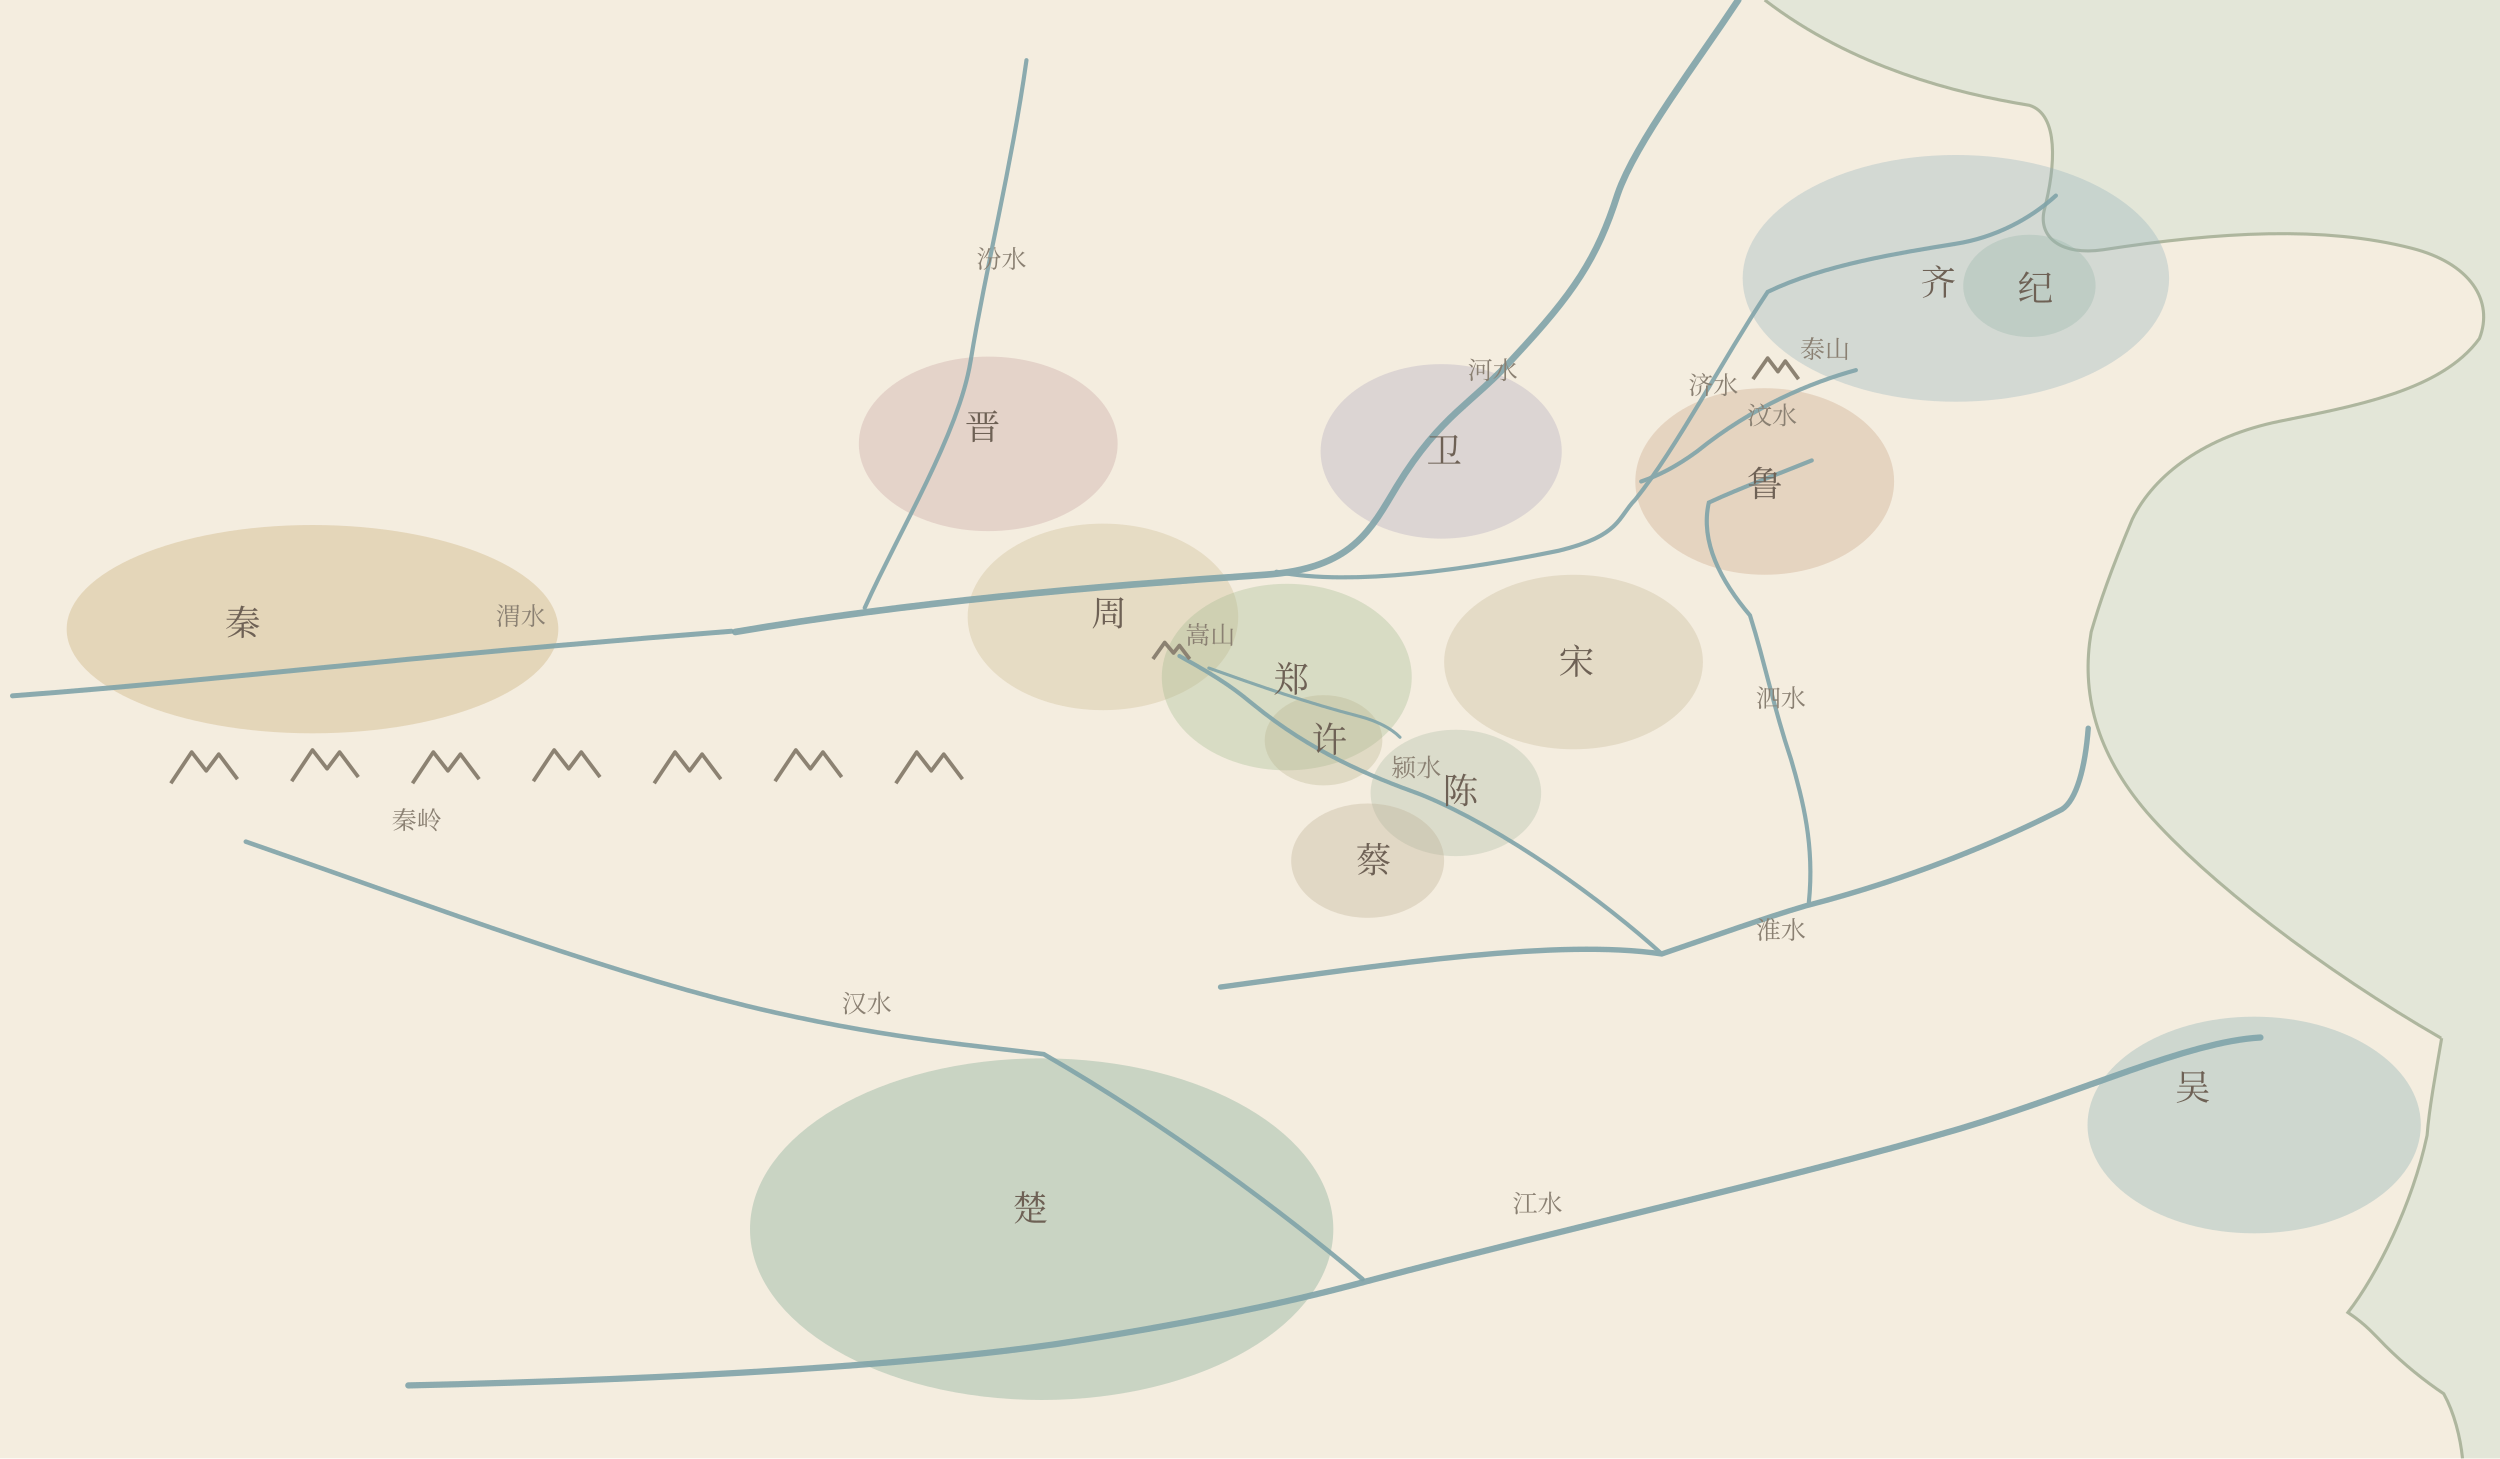
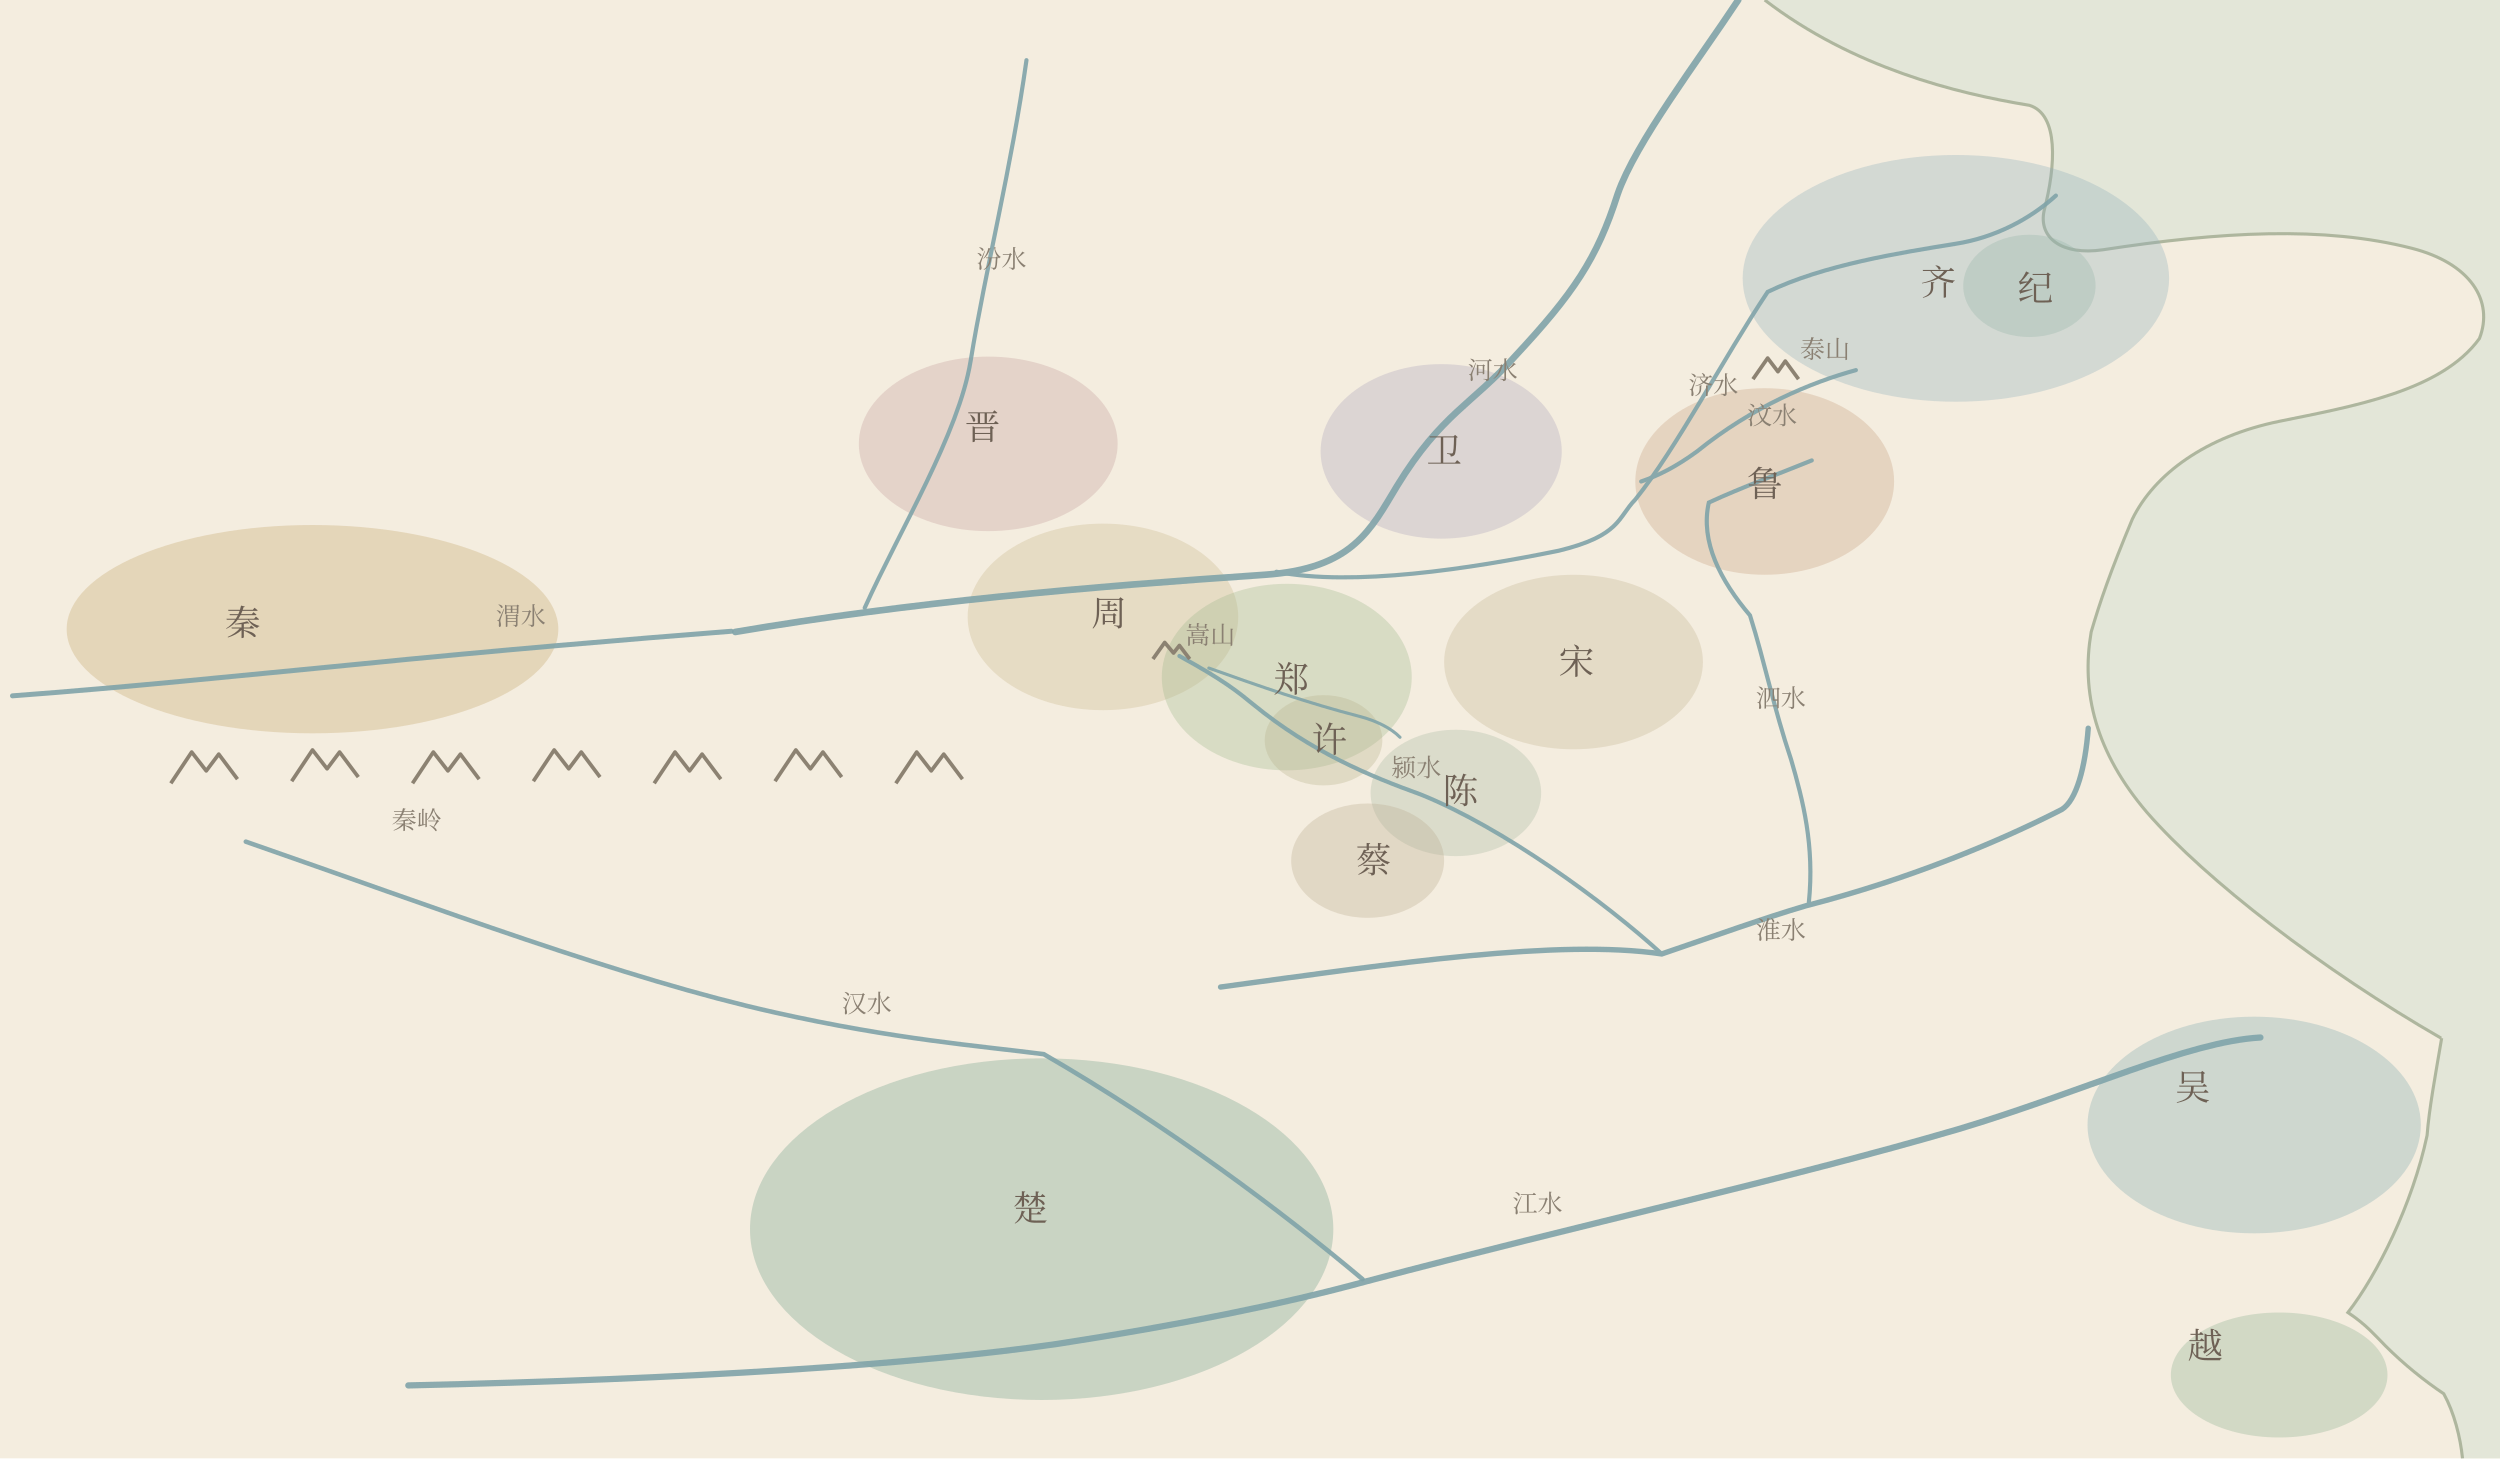
<svg xmlns="http://www.w3.org/2000/svg" viewBox="0 0 1200 700" role="img" aria-label="春秋早期黄淮下游示意底图">
  <rect width="1200" height="700" fill="#F4EDDF" />
  <g id="layer-sea" transform="matrix(0.7058824,0,0,0.7222222,352.9412,0)">
    <path fill="#E3E6D8" vector-effect="non-scaling-stroke" d="M700 0 C760 45 830 62 880 70 C900 76 898 110 890 140 C886 158 902 170 930 166 C1010 154 1080 150 1140 165 C1180 175 1196 200 1186 225 C1160 260 1100 270 1050 280 C1000 290 965 315 950 345 C935 380 928 400 922 420 C915 460 925 500 960 540 C1000 585 1080 645 1160 690 L1200 700 L1200 0 Z" />
    <path fill="none" stroke="#AEB69E" stroke-width="1.5" vector-effect="non-scaling-stroke" d="M700 0 C760 45 830 62 880 70 C900 76 898 110 890 140 C886 158 902 170 930 166 C1010 154 1080 150 1140 165 C1180 175 1196 200 1186 225 C1160 260 1100 270 1050 280 C1000 290 965 315 950 345 C935 380 928 400 922 420 C915 460 925 500 960 540 C1000 585 1080 645 1160 690" />
  </g>
  <g id="layer-states" fill-opacity="0.32" stroke="none" transform="matrix(0.7058824,0,0,0.7222222,352.9412,0)">
    <ellipse data-state="周" cx="250" cy="410" rx="92" ry="62" fill="#C9B78A" />
    <ellipse data-state="卫" cx="480" cy="300" rx="82" ry="58" fill="#A9A0B8" />
    <ellipse data-state="宋" cx="570" cy="440" rx="88" ry="58" fill="#C4B292" />
    <ellipse data-state="陈" cx="490" cy="527" rx="58" ry="42" fill="#A8B79F" />
    <ellipse data-state="蔡" cx="430" cy="572" rx="52" ry="38" fill="#B8A98F" />
    <ellipse data-state="郑" cx="375" cy="450" rx="85" ry="62" fill="#9DB58A" />
    <ellipse data-state="许" cx="400" cy="492" rx="40" ry="30" fill="#B5AF8C" />
    <ellipse data-state="鲁" cx="700" cy="320" rx="88" ry="62" fill="#C79E7E" />
    <ellipse data-state="齐" cx="830" cy="185" rx="145" ry="82" fill="#8FADB8" />
    <ellipse data-state="纪" cx="880" cy="190" rx="45" ry="34" fill="#93B3A5" />
    <ellipse data-state="晋" cx="172" cy="295" rx="88" ry="58" fill="#C39A99" />
  </g>
  <g id="layer-rivers" fill="none" stroke="#7FA3A8" stroke-width="2" stroke-linecap="round" opacity="0.9" transform="matrix(0.7058824,0,0,0.7222222,352.9412,0)">
    <path stroke-width="3.2" vector-effect="non-scaling-stroke" d="M0 420 C120 400 240 390 360 382 C420 378 432 352 450 323 C480 275 502 268 530 237 C570 195 586 172 600 129 C612 95 655 40 682 0" />
    <path vector-effect="non-scaling-stroke" d="M368 380 C420 390 500 378 560 366 C602 356 600 344 612 332 C640 298 672 238 702 194 C740 176 792 168 830 162 C856 158 880 146 898 130" />
    <path vector-effect="non-scaling-stroke" d="M762 246 C732 254 692 270 654 300 C640 310 628 316 616 320" />
    <path vector-effect="non-scaling-stroke" d="M732 306 C712 314 684 324 662 334 C656 360 670 386 690 409 C700 440 706 470 718 505 C726 532 734 562 730 600" />
    <path vector-effect="non-scaling-stroke" d="M302 436 C332 452 342 460 352 468 C392 500 432 516 466 528 C522 550 592 600 630 634" />
    <path stroke-width="1.5" vector-effect="non-scaling-stroke" d="M322 444 C356 456 392 468 424 476 C436 479 446 484 452 490" />
    <path stroke-width="2.6" vector-effect="non-scaling-stroke" d="M330 656 C450 640 560 624 630 634 C666 622 700 610 728 602 C800 584 862 558 902 538 C912 532 918 510 920 484" />
    <path vector-effect="non-scaling-stroke" d="M198 40 C188 110 170 180 160 240 C152 288 112 352 88 404" />
  </g>
  <g id="layer-mountains" fill="none" stroke="#8C8272" stroke-width="1.8" stroke-linejoin="round" transform="matrix(0.7058824,0,0,0.7222222,352.9412,0)">
    <path vector-effect="non-scaling-stroke" d="M692 252l10-14 7 9 5-7 9 12" />
    <path vector-effect="non-scaling-stroke" d="M284 438l8-11 6 7 4-5 7 9" />
  </g>
  <g id="layer-states-west" fill-opacity="0.32" stroke="none">
    <ellipse data-state="秦" cx="150" cy="302" rx="118" ry="50" fill="#C2A468" />
    <ellipse data-state="楚" cx="500" cy="590" rx="140" ry="82" fill="#6F9E86" />
  </g>
  <g id="layer-mountains-qinling" fill="none" stroke="#8C8272" stroke-width="1.8" stroke-linejoin="round">
    <path vector-effect="non-scaling-stroke" d="M82 376 l10 -15 7 9 6 -8 9 12 M140 375 l10 -15 7 9 6 -8 9 12 M198 376 l10 -15 7 9 6 -8 9 12 M256 375 l10 -15 7 9 6 -8 9 12 M314 376 l10 -15 7 9 6 -8 9 12 M372 375 l10 -15 7 9 6 -8 9 12 M430 376 l10 -15 7 9 6 -8 9 12" />
  </g>
  <g id="layer-rivers-wei" fill="none" stroke="#7FA3A8" stroke-linecap="round" opacity="0.9">
    <path stroke-width="2.4" vector-effect="non-scaling-stroke" d="M6 334 C 60 330 118 324 170 319 C 240 312 300 307 351 303" />
  </g>
  <g id="layer-rivers-han" fill="none" stroke="#7FA3A8" stroke-linecap="round" opacity="0.9">
    <path stroke-width="2.2" vector-effect="non-scaling-stroke" d="M118 404 C 210 436 300 470 372 486 C 430 499 470 502 501 506 C 560 540 616 582 654 614" />
  </g>
  <g id="layer-rivers-jianghuai" fill="none" stroke="#7FA3A8" stroke-linecap="round" opacity="0.9">
    <path stroke-width="3" vector-effect="non-scaling-stroke" d="M196 665 C 330 662 440 655 508 645 C 566 636 616 626 656 615 C 758 588 858 566 940 542 C 1000 524 1050 500 1085 498" />
  </g>
  <g id="layer-sea-southeast">
    <path fill="#E3E6D8" d="M1172 498.3 C1169 516 1166 532 1165 545 C1158 578 1141 612 1127 630 C1136 636 1140 641 1145 646 C1154 655 1164 663 1173 669 C1178 678 1181 690 1182 700 L1200 700 L1200 498.3 Z" />
    <path fill="none" stroke="#AEB69E" stroke-width="1.5" vector-effect="non-scaling-stroke" d="M1172 498.3 C1169 516 1166 532 1165 545 C1158 578 1141 612 1127 630 C1136 636 1140 641 1145 646 C1154 655 1164 663 1173 669 C1178 678 1181 690 1182 700" />
  </g>
  <g id="layer-states-southeast" fill-opacity="0.32" stroke="none">
    <ellipse data-state="吴" cx="1082" cy="540" rx="80" ry="52" fill="#7FA6AE" />
+     <ellipse data-state="越" cx="1094" cy="660" rx="52" ry="30" fill="#8CAC8E" />
  </g>
  <g id="layer-labels" font-family="'Songti SC','Noto Serif CJK SC','STSong','SimSun',serif">
    <g font-size="17" fill="#6E6155">
      <text data-state="周" x="523.8" y="300.4">周</text>
      <text data-state="郑" x="611.3" y="332.2">郑</text>
      <text data-state="齐" x="921.9" y="141.6">齐</text>
      <text data-state="鲁" x="838.6" y="238.3">鲁</text>
      <text data-state="卫" x="684.7" y="222.4">卫</text>
      <text data-state="宋" x="748.2" y="323.6">宋</text>
      <text data-state="陈" x="692.5" y="385.7">陈</text>
      <text data-state="蔡" x="650.8" y="418.9">蔡</text>
      <text data-state="纪" x="968.5" y="144.4">纪</text>
      <text data-state="许" x="629.6" y="361.1">许</text>
      <text data-state="晋" x="463.1" y="210.9">晋</text>
      <text data-state="秦" x="108" y="305">秦</text>
      <text data-state="楚" x="486" y="586">楚</text>
      <text data-state="吴" x="1044" y="528">吴</text>
+       <text data-state="越" x="1050" y="652">越</text>
    </g>
    <g font-size="12" fill="#8A8072">
      <text x="704.5" y="182.0">河水</text>
      <text x="238" y="300">渭水</text>
      <text x="188" y="398">秦岭</text>
      <text x="404" y="486">汉水</text>
      <text x="726" y="582">江水</text>
      <text x="810.4" y="189.2">济水</text>
      <text x="838.6" y="203.7">汶水</text>
      <text x="842.8" y="339.4">泗水</text>
      <text x="667.8" y="372.7">颍水</text>
      <text x="842.8" y="450.7">淮水</text>
      <text x="468.7" y="128.6">汾水</text>
      <text x="864.0" y="171.9">泰山</text>
      <text x="568.9" y="309.1">嵩山</text>
    </g>
  </g>
  <g id="layer-anchors" />
</svg>
